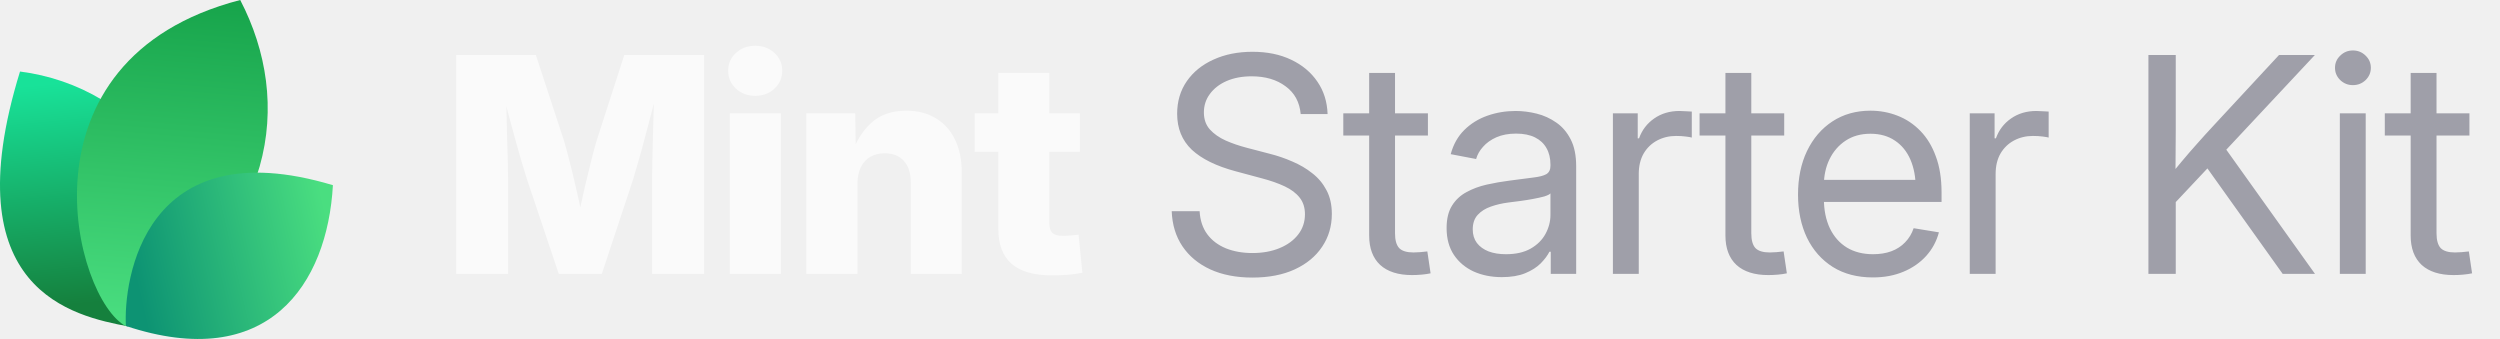
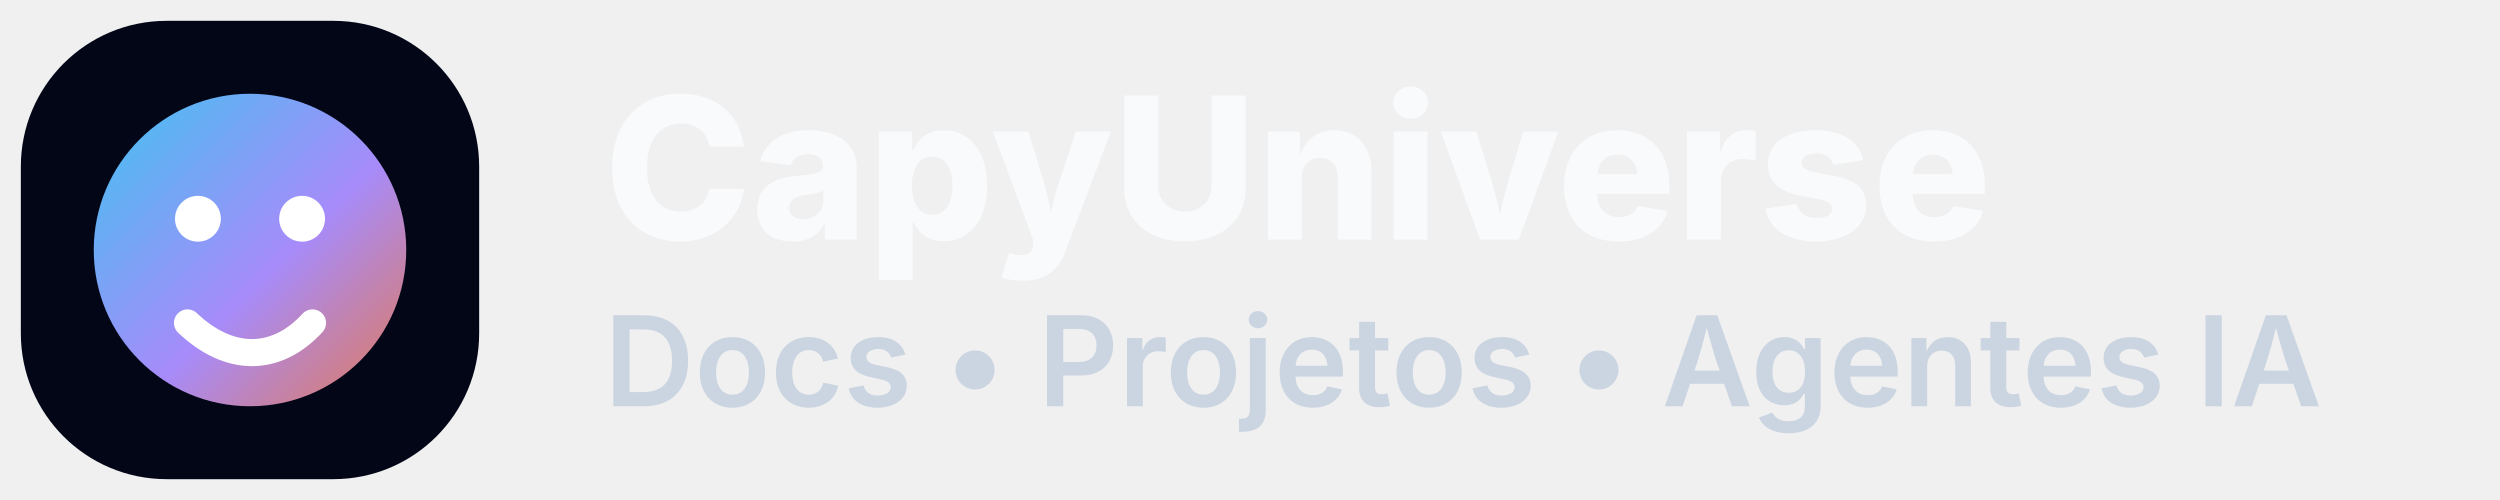
- <svg xmlns="http://www.w3.org/2000/svg" width="177" height="24" viewBox="0 0 177 24" fill="none">
-   <path d="M9.061 23.108C5.268 22.377 -3.391 20.627 1.417 5.064C9.634 6.099 16.973 14.064 9.061 23.108Z" fill="url(#paint0_linear_17557_2145)" />
-   <path d="M8.919 23.094C5.276 21.222 0.784 4.209 17.007 0C20.757 7.193 19.621 16.545 8.919 23.094Z" fill="url(#paint1_linear_17557_2145)" />
-   <path d="M8.914 23.079C8.735 19.882 10.159 9.085 23.57 13.111C23.181 20.123 18.984 26.418 8.914 23.079Z" fill="url(#paint2_linear_17557_2145)" />
-   <path d="M32.301 19.392V3.894H37.938L39.925 9.948C40.036 10.315 40.164 10.787 40.31 11.362C40.462 11.938 40.611 12.552 40.757 13.204C40.91 13.855 41.048 14.483 41.173 15.086C41.305 15.682 41.412 16.192 41.495 16.615H40.695C40.771 16.192 40.871 15.682 40.996 15.086C41.128 14.49 41.267 13.866 41.412 13.214C41.565 12.562 41.714 11.948 41.86 11.373C42.005 10.79 42.133 10.315 42.244 9.948L44.2 3.894H49.848V19.392H46.166V12.704C46.166 12.357 46.173 11.917 46.187 11.383C46.2 10.849 46.214 10.27 46.228 9.646C46.249 9.022 46.266 8.391 46.28 7.753C46.301 7.115 46.311 6.519 46.311 5.964H46.623C46.485 6.561 46.332 7.181 46.166 7.826C45.999 8.471 45.833 9.102 45.666 9.719C45.507 10.336 45.351 10.901 45.198 11.414C45.053 11.928 44.928 12.357 44.824 12.704L42.608 19.392H39.561L37.314 12.704C37.203 12.357 37.072 11.928 36.919 11.414C36.773 10.901 36.614 10.34 36.441 9.729C36.274 9.112 36.104 8.481 35.931 7.836C35.764 7.192 35.608 6.567 35.463 5.964H35.827C35.834 6.512 35.844 7.105 35.858 7.743C35.872 8.374 35.886 9.005 35.9 9.636C35.92 10.26 35.938 10.839 35.952 11.373C35.965 11.907 35.972 12.351 35.972 12.704V19.392H32.301ZM51.668 19.392V8.024H55.288V19.392H51.668ZM53.468 6.786C52.927 6.786 52.473 6.616 52.105 6.276C51.738 5.93 51.554 5.507 51.554 5.007C51.554 4.508 51.738 4.088 52.105 3.749C52.473 3.409 52.927 3.239 53.468 3.239C54.009 3.239 54.463 3.409 54.83 3.749C55.198 4.082 55.382 4.501 55.382 5.007C55.382 5.507 55.198 5.93 54.83 6.276C54.463 6.616 54.009 6.786 53.468 6.786ZM60.708 13.027V19.392H57.088V8.024H60.551L60.593 10.967H60.281C60.593 10.024 61.061 9.268 61.685 8.7C62.309 8.124 63.138 7.836 64.171 7.836C64.975 7.836 65.672 8.017 66.262 8.377C66.851 8.731 67.302 9.234 67.614 9.885C67.933 10.537 68.092 11.307 68.092 12.194V19.392H64.483V12.912C64.483 12.26 64.32 11.754 63.994 11.394C63.675 11.033 63.221 10.853 62.632 10.853C62.25 10.853 61.914 10.936 61.623 11.102C61.332 11.269 61.106 11.515 60.947 11.841C60.787 12.16 60.708 12.555 60.708 13.027ZM76.456 8.024V10.749H69.008V8.024H76.456ZM70.683 5.163H74.292V15.783C74.292 16.102 74.361 16.334 74.5 16.48C74.646 16.625 74.899 16.698 75.259 16.698C75.405 16.698 75.596 16.688 75.831 16.667C76.074 16.646 76.251 16.629 76.362 16.615L76.632 19.309C76.313 19.378 75.963 19.427 75.582 19.455C75.207 19.482 74.836 19.496 74.469 19.496C73.2 19.496 72.25 19.222 71.619 18.674C70.995 18.127 70.683 17.308 70.683 16.22V5.163Z" fill="#FAFAFA" />
-   <path d="M88.667 19.652C87.523 19.652 86.528 19.458 85.682 19.07C84.843 18.681 84.188 18.137 83.716 17.437C83.245 16.736 82.992 15.908 82.957 14.951H84.933C84.968 15.596 85.148 16.14 85.474 16.584C85.8 17.021 86.24 17.354 86.795 17.582C87.35 17.804 87.974 17.915 88.667 17.915C89.388 17.915 90.026 17.801 90.581 17.572C91.143 17.343 91.583 17.024 91.902 16.615C92.228 16.199 92.391 15.717 92.391 15.169C92.391 14.698 92.266 14.306 92.017 13.994C91.767 13.675 91.413 13.408 90.956 13.193C90.498 12.978 89.954 12.787 89.323 12.621L87.502 12.132C86.123 11.765 85.082 11.255 84.382 10.603C83.689 9.944 83.342 9.095 83.342 8.055C83.342 7.174 83.571 6.404 84.028 5.746C84.486 5.087 85.117 4.577 85.921 4.217C86.726 3.849 87.645 3.666 88.678 3.666C89.718 3.666 90.63 3.853 91.413 4.227C92.204 4.602 92.824 5.122 93.275 5.787C93.726 6.446 93.965 7.209 93.993 8.076H92.089C92.013 7.23 91.656 6.574 91.018 6.11C90.387 5.638 89.586 5.403 88.615 5.403C87.95 5.403 87.36 5.513 86.847 5.735C86.341 5.957 85.946 6.262 85.661 6.651C85.377 7.032 85.235 7.469 85.235 7.961C85.235 8.447 85.377 8.849 85.661 9.168C85.946 9.48 86.317 9.74 86.774 9.948C87.232 10.149 87.724 10.319 88.251 10.457L89.884 10.884C90.439 11.023 90.977 11.206 91.496 11.435C92.023 11.657 92.495 11.934 92.911 12.267C93.334 12.593 93.67 12.995 93.92 13.474C94.17 13.945 94.294 14.504 94.294 15.149C94.294 16.015 94.066 16.788 93.608 17.468C93.157 18.148 92.512 18.681 91.673 19.07C90.834 19.458 89.832 19.652 88.667 19.652ZM101.097 8.024V9.594H95.106V8.024H101.097ZM96.937 5.163H98.767V16.521C98.767 17 98.865 17.347 99.059 17.562C99.26 17.77 99.6 17.874 100.078 17.874C100.21 17.874 100.366 17.867 100.546 17.853C100.733 17.832 100.903 17.815 101.056 17.801L101.285 19.351C101.097 19.392 100.886 19.423 100.65 19.444C100.414 19.465 100.189 19.475 99.974 19.475C98.996 19.475 98.244 19.236 97.717 18.758C97.197 18.272 96.937 17.579 96.937 16.677V5.163ZM106.33 19.621C105.595 19.621 104.932 19.489 104.343 19.226C103.754 18.955 103.285 18.564 102.939 18.05C102.592 17.53 102.419 16.896 102.419 16.147C102.419 15.495 102.547 14.965 102.804 14.556C103.06 14.146 103.403 13.828 103.833 13.599C104.263 13.363 104.742 13.186 105.269 13.068C105.796 12.95 106.333 12.857 106.881 12.787C107.574 12.69 108.132 12.617 108.555 12.569C108.978 12.52 109.287 12.441 109.481 12.33C109.675 12.212 109.772 12.014 109.772 11.737V11.654C109.772 11.203 109.679 10.815 109.492 10.489C109.311 10.163 109.041 9.91 108.68 9.729C108.32 9.549 107.872 9.459 107.338 9.459C106.805 9.459 106.34 9.546 105.945 9.719C105.556 9.892 105.241 10.118 104.998 10.395C104.755 10.665 104.593 10.953 104.509 11.258L102.71 10.915C102.897 10.222 103.22 9.65 103.677 9.199C104.135 8.748 104.679 8.412 105.31 8.19C105.941 7.968 106.607 7.857 107.307 7.857C107.8 7.857 108.295 7.92 108.795 8.044C109.301 8.169 109.765 8.381 110.188 8.679C110.611 8.97 110.951 9.369 111.208 9.875C111.464 10.374 111.593 11.005 111.593 11.768V19.392H109.793V17.822H109.7C109.568 18.085 109.363 18.359 109.086 18.643C108.809 18.921 108.444 19.153 107.994 19.34C107.543 19.527 106.988 19.621 106.33 19.621ZM106.621 17.998C107.321 17.998 107.904 17.867 108.368 17.603C108.84 17.333 109.19 16.986 109.419 16.563C109.654 16.133 109.772 15.682 109.772 15.211V13.692C109.703 13.769 109.554 13.841 109.325 13.911C109.096 13.973 108.829 14.032 108.524 14.088C108.226 14.143 107.921 14.192 107.609 14.233C107.304 14.275 107.033 14.309 106.798 14.337C106.354 14.393 105.938 14.49 105.549 14.628C105.168 14.76 104.86 14.954 104.624 15.211C104.388 15.467 104.27 15.811 104.27 16.241C104.27 16.615 104.367 16.934 104.561 17.198C104.762 17.461 105.04 17.662 105.393 17.801C105.747 17.933 106.156 17.998 106.621 17.998ZM114.193 19.392V8.024H115.951V9.792H116.045C116.253 9.209 116.61 8.741 117.116 8.388C117.622 8.034 118.219 7.857 118.905 7.857C119.058 7.857 119.217 7.864 119.384 7.878C119.55 7.885 119.682 7.892 119.779 7.899V9.74C119.716 9.719 119.578 9.695 119.363 9.667C119.155 9.639 118.922 9.625 118.666 9.625C118.174 9.625 117.726 9.733 117.324 9.948C116.922 10.163 116.603 10.471 116.367 10.874C116.138 11.276 116.024 11.758 116.024 12.319V19.392H114.193ZM126.322 8.024V9.594H120.33V8.024H126.322ZM122.161 5.163H123.992V16.521C123.992 17 124.089 17.347 124.283 17.562C124.484 17.77 124.824 17.874 125.302 17.874C125.434 17.874 125.59 17.867 125.77 17.853C125.958 17.832 126.127 17.815 126.28 17.801L126.509 19.351C126.322 19.392 126.11 19.423 125.874 19.444C125.639 19.465 125.413 19.475 125.198 19.475C124.221 19.475 123.468 19.236 122.941 18.758C122.421 18.272 122.161 17.579 122.161 16.677V5.163ZM132.604 19.642C131.502 19.642 130.555 19.396 129.765 18.903C128.974 18.404 128.364 17.714 127.934 16.834C127.511 15.946 127.3 14.927 127.3 13.775C127.3 12.611 127.511 11.584 127.934 10.697C128.364 9.802 128.964 9.102 129.734 8.596C130.51 8.089 131.408 7.836 132.428 7.836C133.1 7.836 133.738 7.954 134.341 8.19C134.952 8.426 135.489 8.783 135.954 9.261C136.425 9.74 136.793 10.343 137.056 11.071C137.327 11.792 137.462 12.645 137.462 13.63V14.296H128.433V12.735H136.463L135.631 13.297C135.631 12.541 135.506 11.876 135.257 11.3C135.007 10.725 134.643 10.277 134.165 9.958C133.686 9.632 133.107 9.469 132.428 9.469C131.748 9.469 131.162 9.632 130.67 9.958C130.177 10.284 129.796 10.725 129.526 11.279C129.262 11.827 129.13 12.441 129.13 13.12V14.046C129.13 14.864 129.273 15.572 129.557 16.168C129.841 16.757 130.243 17.211 130.763 17.53C131.283 17.842 131.901 17.998 132.615 17.998C133.093 17.998 133.523 17.929 133.905 17.79C134.293 17.645 134.619 17.433 134.882 17.156C135.153 16.879 135.354 16.546 135.486 16.157L137.275 16.449C137.108 17.08 136.81 17.634 136.38 18.113C135.95 18.591 135.413 18.966 134.768 19.236C134.123 19.507 133.402 19.642 132.604 19.642ZM139.459 19.392V8.024H141.217V9.792H141.311C141.519 9.209 141.876 8.741 142.382 8.388C142.888 8.034 143.485 7.857 144.171 7.857C144.324 7.857 144.483 7.864 144.649 7.878C144.816 7.885 144.948 7.892 145.045 7.899V9.74C144.982 9.719 144.844 9.695 144.629 9.667C144.421 9.639 144.188 9.625 143.932 9.625C143.439 9.625 142.992 9.733 142.59 9.948C142.188 10.163 141.869 10.471 141.633 10.874C141.404 11.276 141.29 11.758 141.29 12.319V19.392H139.459ZM153.429 14.961V12.715C153.783 12.257 154.136 11.82 154.49 11.404C154.844 10.981 155.204 10.565 155.572 10.156C155.939 9.74 156.314 9.327 156.695 8.918L161.355 3.894H163.893L157.277 10.967H157.184L153.429 14.961ZM152.108 19.392V3.894H154.043V9.241L154.022 12.559L154.043 13.505V19.392H152.108ZM161.615 19.392L155.967 11.477L157.173 9.969L163.903 19.392H161.615ZM165.661 19.392V8.024H167.492V19.392H165.661ZM166.587 6.027C166.24 6.027 165.942 5.909 165.692 5.673C165.443 5.43 165.318 5.139 165.318 4.799C165.318 4.459 165.443 4.172 165.692 3.936C165.942 3.693 166.24 3.572 166.587 3.572C166.934 3.572 167.232 3.693 167.482 3.936C167.731 4.172 167.856 4.459 167.856 4.799C167.856 5.139 167.731 5.43 167.482 5.673C167.232 5.909 166.934 6.027 166.587 6.027ZM174.836 8.024V9.594H168.844V8.024H174.836ZM170.675 5.163H172.506V16.521C172.506 17 172.603 17.347 172.797 17.562C172.998 17.77 173.338 17.874 173.816 17.874C173.948 17.874 174.104 17.867 174.284 17.853C174.472 17.832 174.641 17.815 174.794 17.801L175.023 19.351C174.836 19.392 174.624 19.423 174.388 19.444C174.153 19.465 173.927 19.475 173.712 19.475C172.735 19.475 171.982 19.236 171.455 18.758C170.935 18.272 170.675 17.579 170.675 16.677V5.163Z" fill="#9F9FA9" />
+ <svg xmlns="http://www.w3.org/2000/svg" width="240" height="48" viewBox="0 0 240 48" fill="none" role="img" aria-label="CapyUniverse Docs">
  <defs>
-     <linearGradient id="paint0_linear_17557_2145" x1="3.776" y1="5.916" x2="5.232" y2="21.559" gradientUnits="userSpaceOnUse">
-       <stop stop-color="#18E299" />
-       <stop offset="1" stop-color="#15803D" />
-     </linearGradient>
-     <linearGradient id="paint1_linear_17557_2145" x1="12.171" y1="-0.718" x2="10.19" y2="22.983" gradientUnits="userSpaceOnUse">
-       <stop stop-color="#16A34A" />
-       <stop offset="1" stop-color="#4ADE80" />
-     </linearGradient>
-     <linearGradient id="paint2_linear_17557_2145" x1="23.133" y1="15.353" x2="9.338" y2="18.52" gradientUnits="userSpaceOnUse">
-       <stop stop-color="#4ADE80" />
-       <stop offset="1" stop-color="#0D9373" />
+     <linearGradient id="g" x1="4" y1="4" x2="44" y2="44" gradientUnits="userSpaceOnUse">
+       <stop stop-color="#22D3EE" />
+       <stop offset="0.55" stop-color="#A78BFA" />
+       <stop offset="1" stop-color="#F97316" />
    </linearGradient>
  </defs>
+   <rect x="2" y="2" width="44" height="44" rx="14" fill="#020617" />
+   <circle cx="24" cy="24" r="15" fill="url(#g)" />
+   <circle cx="19" cy="21" r="2.2" fill="white" />
+   <circle cx="29" cy="21" r="2.2" fill="white" />
+   <path d="M18 31c4 3.8 8.5 3.8 12 0" stroke="white" stroke-width="2.6" stroke-linecap="round" />
+   <text x="58" y="23" fill="#F8FAFC" font-family="Inter, Arial, sans-serif" font-size="19" font-weight="800">CapyUniverse</text>
+   <text x="58" y="39" fill="#CBD5E1" font-family="Inter, Arial, sans-serif" font-size="12" font-weight="600">Docs • Projetos • Agentes IA</text>
</svg>
